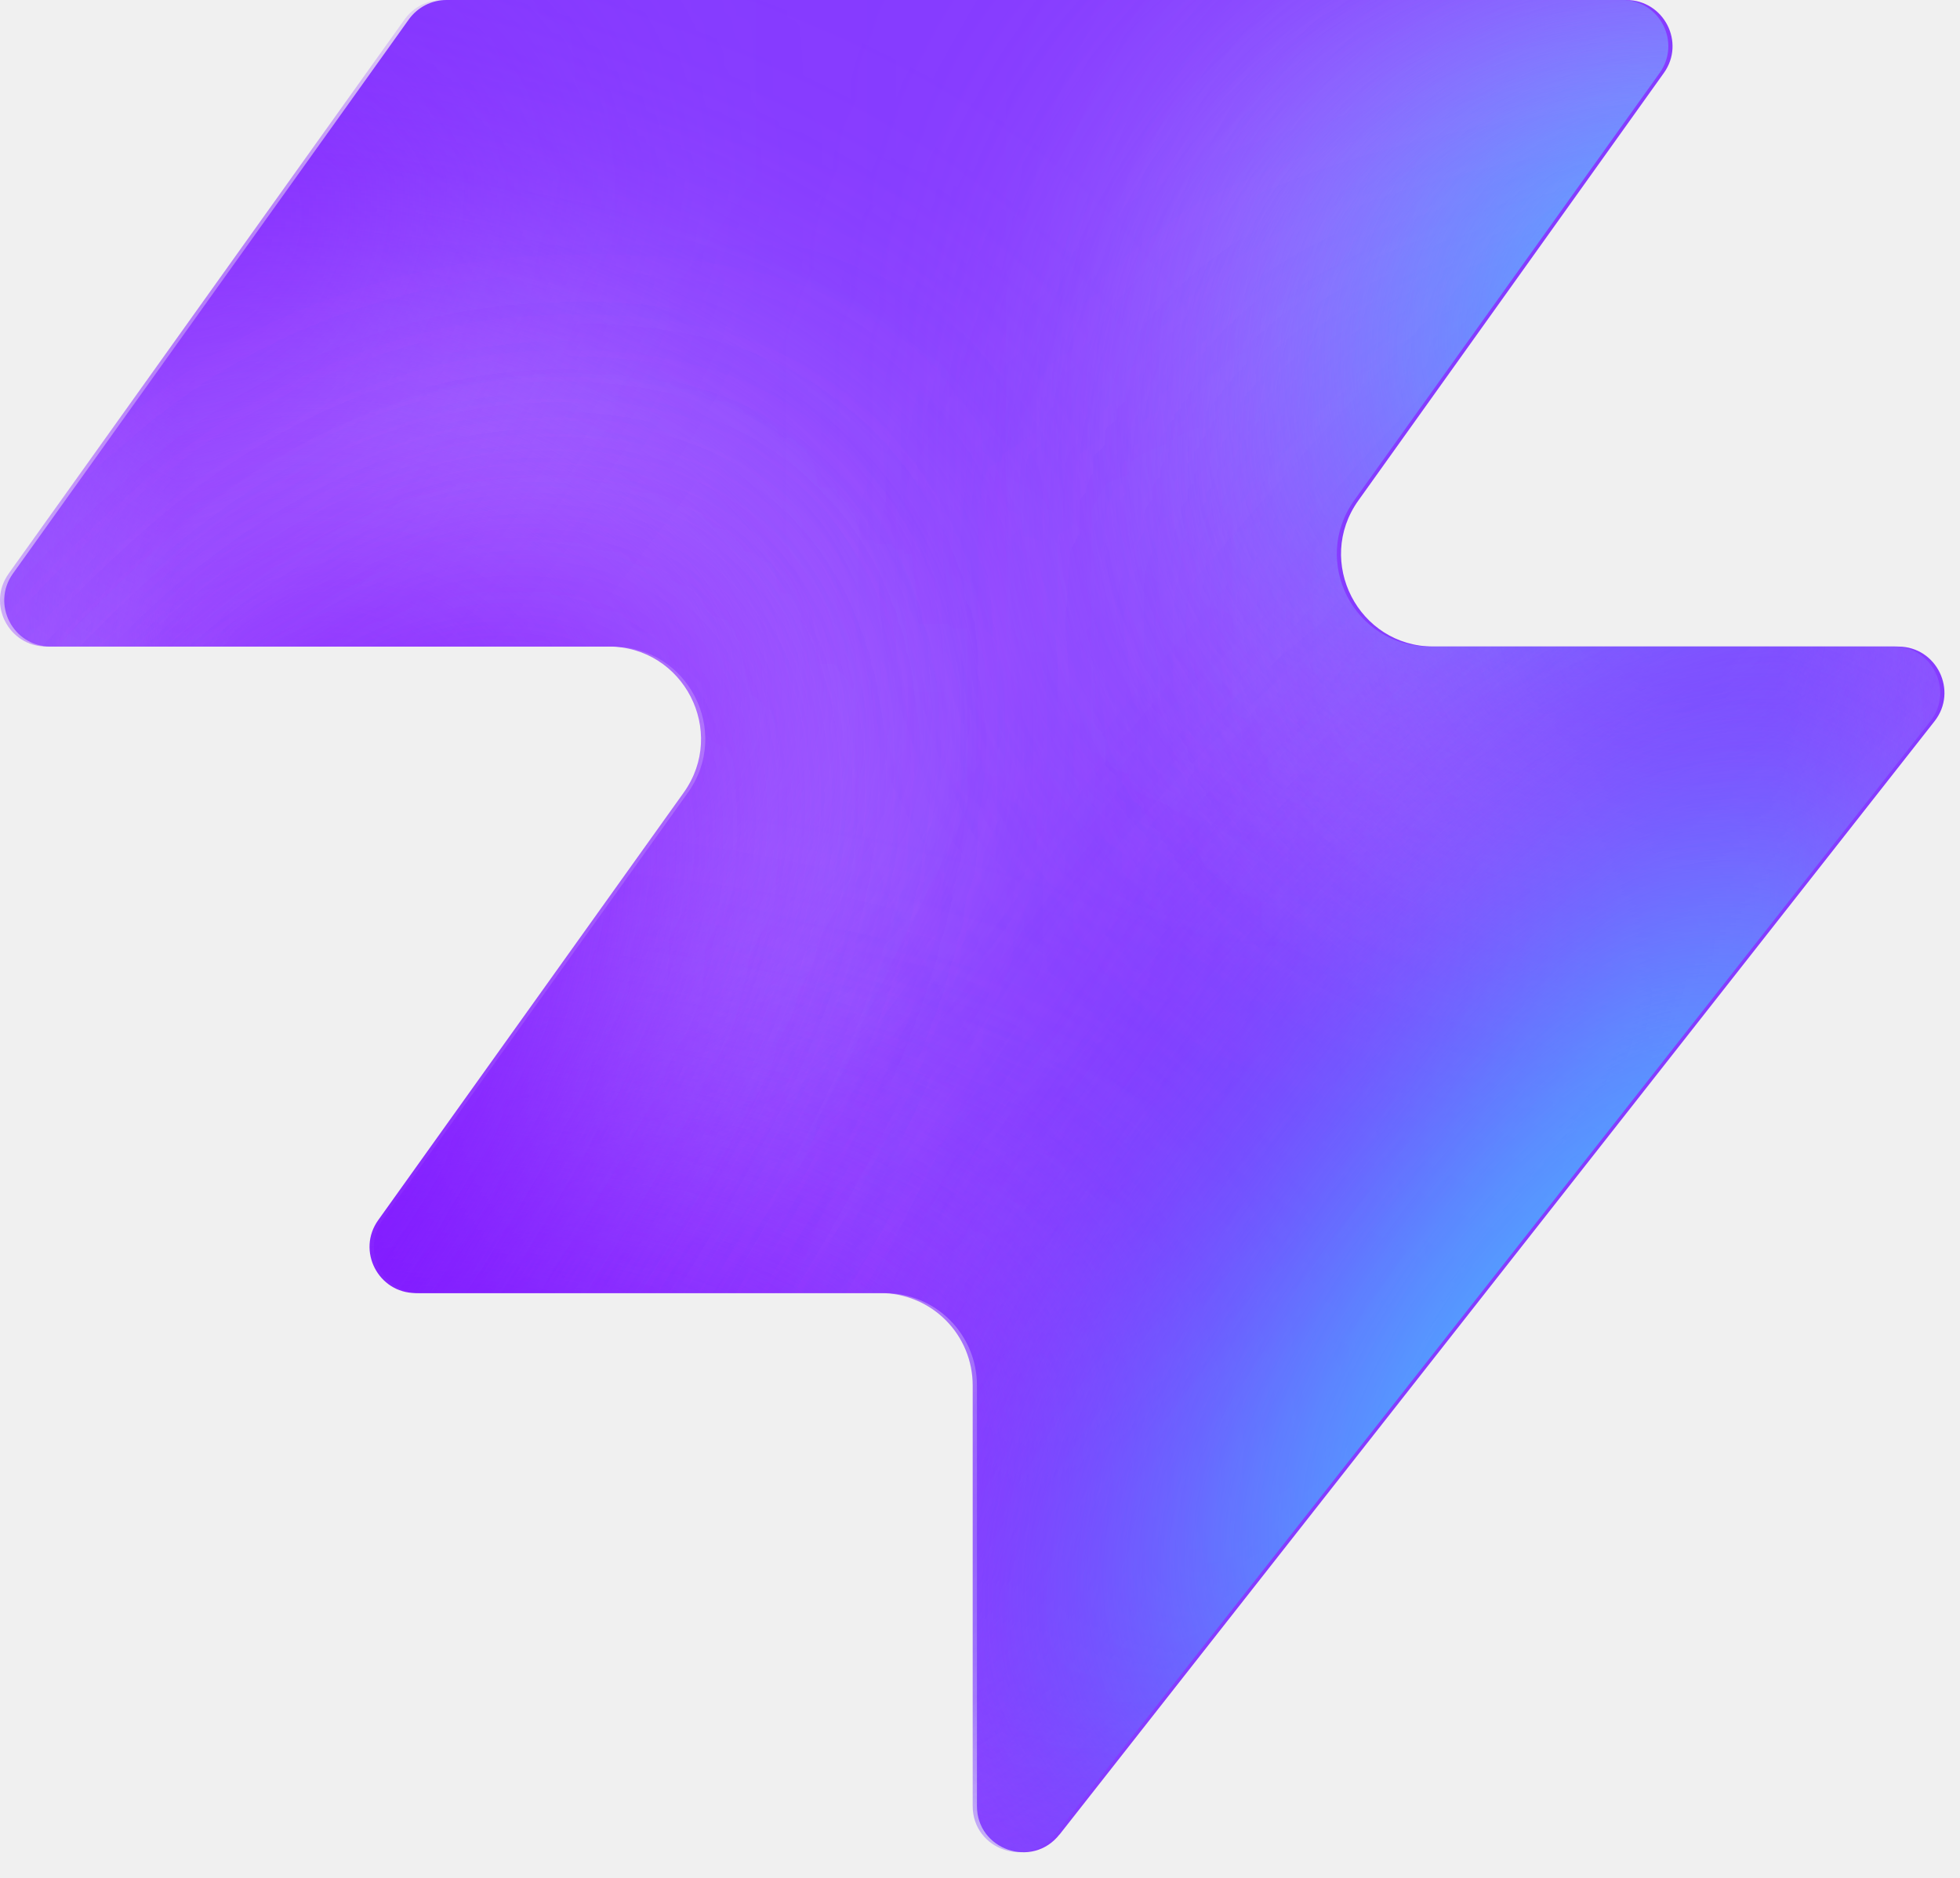
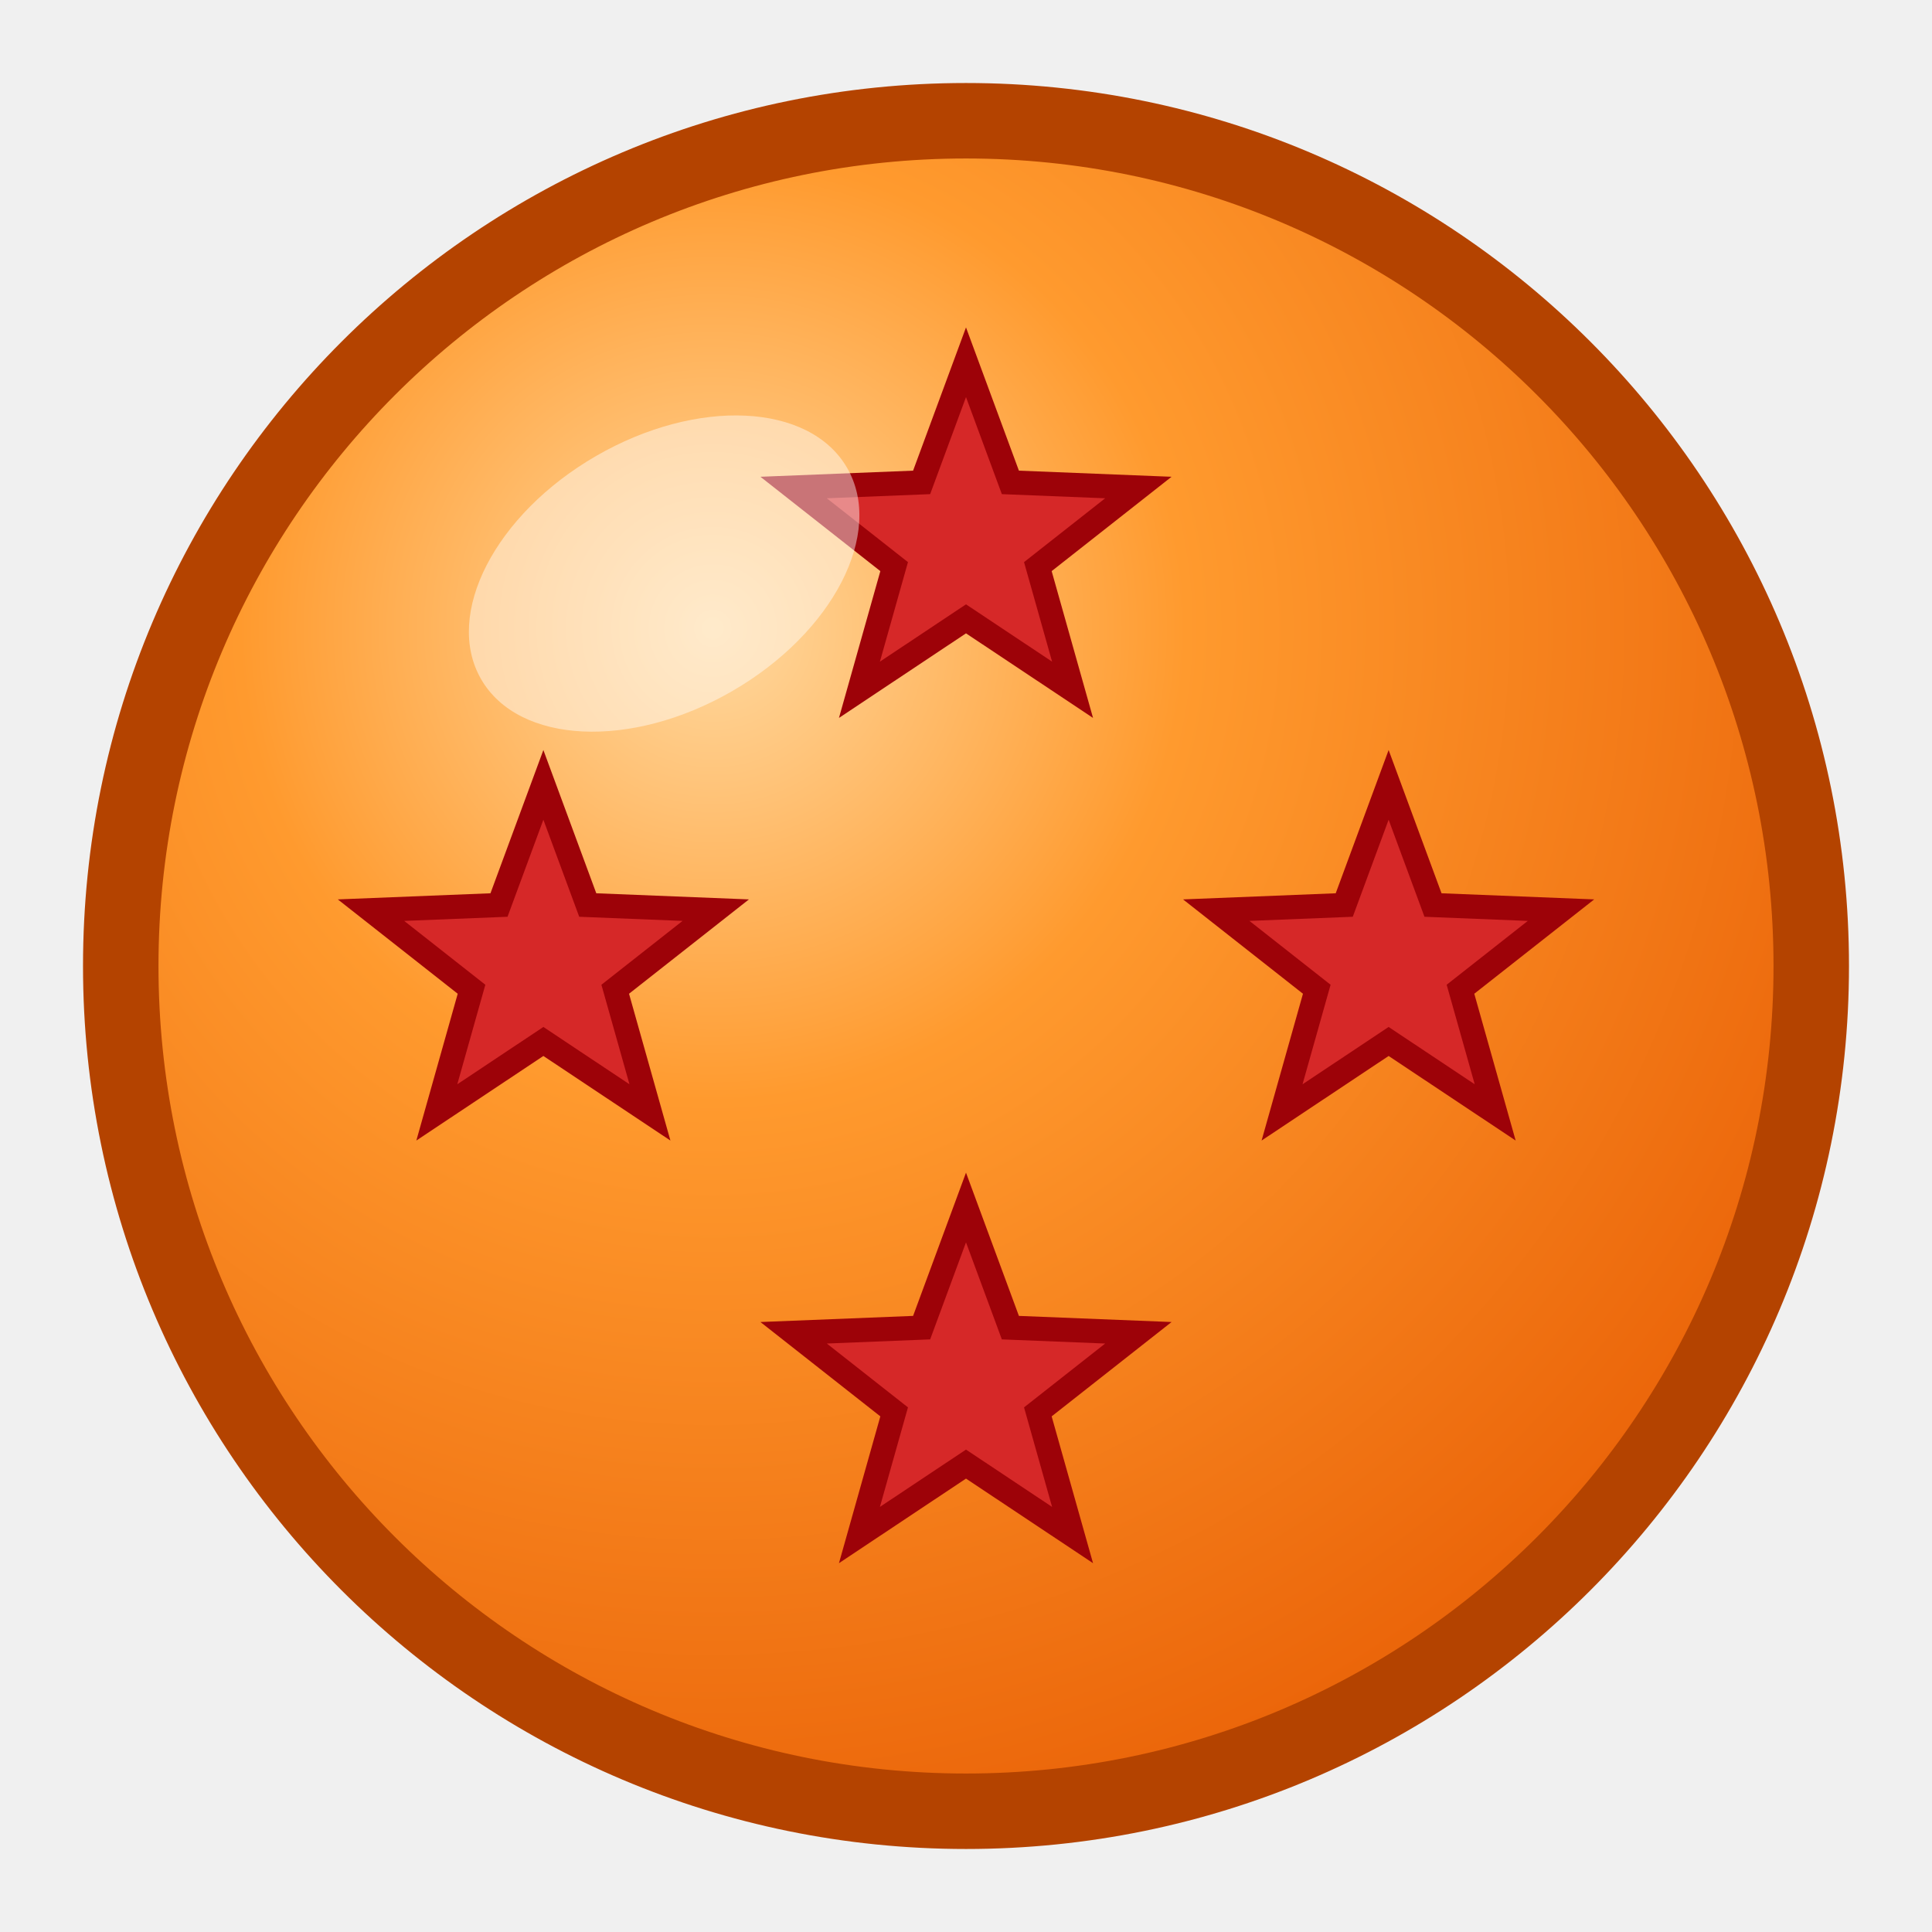
- <svg xmlns="http://www.w3.org/2000/svg" width="48" height="46" fill="none" viewBox="0 0 48 46">
-   <path fill="#863bff" d="M25.946 44.938c-.664.845-2.021.375-2.021-.698V33.937a2.26 2.26 0 0 0-2.262-2.262H10.287c-.92 0-1.456-1.04-.92-1.788l7.48-10.471c1.07-1.497 0-3.578-1.842-3.578H1.237c-.92 0-1.456-1.04-.92-1.788L10.013.474c.214-.297.556-.474.92-.474h28.894c.92 0 1.456 1.04.92 1.788l-7.48 10.471c-1.07 1.498 0 3.579 1.842 3.579h11.377c.943 0 1.473 1.088.89 1.83L25.947 44.94z" style="fill:#863bff;fill:color(display-p3 .525 .23 1);fill-opacity:1" />
-   <mask id="a" width="48" height="46" x="0" y="0" maskUnits="userSpaceOnUse" style="mask-type:alpha">
-     <path fill="#000" d="M25.842 44.938c-.664.844-2.021.375-2.021-.698V33.937a2.26 2.26 0 0 0-2.262-2.262H10.183c-.92 0-1.456-1.04-.92-1.788l7.48-10.471c1.07-1.498 0-3.579-1.842-3.579H1.133c-.92 0-1.456-1.04-.92-1.787L9.91.473c.214-.297.556-.474.92-.474h28.894c.92 0 1.456 1.04.92 1.788l-7.48 10.471c-1.07 1.498 0 3.578 1.842 3.578h11.377c.943 0 1.473 1.088.89 1.832L25.843 44.94z" style="fill:#000;fill-opacity:1" />
-   </mask>
-   <g mask="url(#a)">
-     <g filter="url(#b)">
-       <ellipse cx="5.508" cy="14.704" fill="#ede6ff" rx="5.508" ry="14.704" style="fill:#ede6ff;fill:color(display-p3 .927 .903 1);fill-opacity:1" transform="matrix(.00324 1 1 -.00324 -4.47 31.516)" />
-     </g>
-     <g filter="url(#c)">
-       <ellipse cx="10.399" cy="29.851" fill="#ede6ff" rx="10.399" ry="29.851" style="fill:#ede6ff;fill:color(display-p3 .927 .903 1);fill-opacity:1" transform="matrix(.00324 1 1 -.00324 -39.328 7.883)" />
-     </g>
-     <g filter="url(#d)">
-       <ellipse cx="5.508" cy="30.487" fill="#7e14ff" rx="5.508" ry="30.487" style="fill:#7e14ff;fill:color(display-p3 .492 .077 1);fill-opacity:1" transform="rotate(89.814 -25.913 -14.639)scale(1 -1)" />
-     </g>
-     <g filter="url(#e)">
-       <ellipse cx="5.508" cy="30.599" fill="#7e14ff" rx="5.508" ry="30.599" style="fill:#7e14ff;fill:color(display-p3 .492 .077 1);fill-opacity:1" transform="rotate(89.814 -32.644 -3.334)scale(1 -1)" />
-     </g>
-     <g filter="url(#f)">
-       <ellipse cx="5.508" cy="30.599" fill="#7e14ff" rx="5.508" ry="30.599" style="fill:#7e14ff;fill:color(display-p3 .492 .077 1);fill-opacity:1" transform="matrix(.00324 1 1 -.00324 -34.34 30.47)" />
-     </g>
-     <g filter="url(#g)">
-       <ellipse cx="14.072" cy="22.078" fill="#ede6ff" rx="14.072" ry="22.078" style="fill:#ede6ff;fill:color(display-p3 .927 .903 1);fill-opacity:1" transform="rotate(93.35 24.506 48.493)scale(-1 1)" />
-     </g>
-     <g filter="url(#h)">
-       <ellipse cx="3.47" cy="21.501" fill="#7e14ff" rx="3.47" ry="21.501" style="fill:#7e14ff;fill:color(display-p3 .492 .077 1);fill-opacity:1" transform="rotate(89.009 28.708 47.59)scale(-1 1)" />
-     </g>
-     <g filter="url(#i)">
-       <ellipse cx="3.47" cy="21.501" fill="#7e14ff" rx="3.47" ry="21.501" style="fill:#7e14ff;fill:color(display-p3 .492 .077 1);fill-opacity:1" transform="rotate(89.009 28.708 47.59)scale(-1 1)" />
-     </g>
-     <g filter="url(#j)">
-       <ellipse cx=".387" cy="8.972" fill="#7e14ff" rx="4.407" ry="29.108" style="fill:#7e14ff;fill:color(display-p3 .492 .077 1);fill-opacity:1" transform="rotate(39.51 .387 8.972)" />
-     </g>
-     <g filter="url(#k)">
-       <ellipse cx="47.523" cy="-6.092" fill="#7e14ff" rx="4.407" ry="29.108" style="fill:#7e14ff;fill:color(display-p3 .492 .077 1);fill-opacity:1" transform="rotate(37.892 47.523 -6.092)" />
-     </g>
-     <g filter="url(#l)">
-       <ellipse cx="41.412" cy="6.333" fill="#47bfff" rx="5.971" ry="9.665" style="fill:#47bfff;fill:color(display-p3 .28 .748 1);fill-opacity:1" transform="rotate(37.892 41.412 6.333)" />
-     </g>
-     <g filter="url(#m)">
-       <ellipse cx="-1.879" cy="38.332" fill="#7e14ff" rx="4.407" ry="29.108" style="fill:#7e14ff;fill:color(display-p3 .492 .077 1);fill-opacity:1" transform="rotate(37.892 -1.88 38.332)" />
-     </g>
-     <g filter="url(#n)">
-       <ellipse cx="-1.879" cy="38.332" fill="#7e14ff" rx="4.407" ry="29.108" style="fill:#7e14ff;fill:color(display-p3 .492 .077 1);fill-opacity:1" transform="rotate(37.892 -1.88 38.332)" />
-     </g>
-     <g filter="url(#o)">
-       <ellipse cx="35.651" cy="29.907" fill="#7e14ff" rx="4.407" ry="29.108" style="fill:#7e14ff;fill:color(display-p3 .492 .077 1);fill-opacity:1" transform="rotate(37.892 35.651 29.907)" />
-     </g>
-     <g filter="url(#p)">
-       <ellipse cx="38.418" cy="32.4" fill="#47bfff" rx="5.971" ry="15.297" style="fill:#47bfff;fill:color(display-p3 .28 .748 1);fill-opacity:1" transform="rotate(37.892 38.418 32.4)" />
-     </g>
+ <svg xmlns="http://www.w3.org/2000/svg" viewBox="0 0 64 64">
+   <defs>
+     <radialGradient id="db-ball" cx="35%" cy="30%" r="80%">
+       <stop offset="0%" stop-color="#FFD9A0" />
+       <stop offset="35%" stop-color="#FF9A2E" />
+       <stop offset="100%" stop-color="#E85D04" />
+     </radialGradient>
+   </defs>
+   <circle cx="32" cy="32" r="28" fill="url(#db-ball)" stroke="#B44300" stroke-width="2.5" />
+   <g fill="#D62828" stroke="#9D0208" stroke-width="0.8">
+     <polygon points="0,-6 1.47,-2.02 5.71,-1.85 2.38,0.77 3.53,4.85 0,2.5 -3.53,4.85 -2.38,0.77 -5.71,-1.85 -1.47,-2.02" transform="translate(32,18)" />
+     <polygon points="0,-6 1.47,-2.02 5.71,-1.85 2.38,0.77 3.53,4.85 0,2.5 -3.53,4.85 -2.38,0.77 -5.71,-1.85 -1.47,-2.02" transform="translate(18,32)" />
+     <polygon points="0,-6 1.47,-2.02 5.71,-1.85 2.38,0.77 3.53,4.85 0,2.5 -3.53,4.85 -2.38,0.77 -5.71,-1.85 -1.47,-2.02" transform="translate(46,32)" />
+     <polygon points="0,-6 1.47,-2.02 5.71,-1.85 2.38,0.77 3.53,4.85 0,2.5 -3.53,4.85 -2.38,0.77 -5.71,-1.85 -1.47,-2.02" transform="translate(32,46)" />
  </g>
-   <defs>
-     <filter id="b" width="60.045" height="41.654" x="-19.77" y="16.149" color-interpolation-filters="sRGB" filterUnits="userSpaceOnUse">
-       <feFlood flood-opacity="0" result="BackgroundImageFix" />
-       <feBlend in="SourceGraphic" in2="BackgroundImageFix" result="shape" />
-       <feGaussianBlur result="effect1_foregroundBlur_2002_17158" stdDeviation="7.659" />
-     </filter>
-     <filter id="c" width="90.34" height="51.437" x="-54.613" y="-7.533" color-interpolation-filters="sRGB" filterUnits="userSpaceOnUse">
-       <feFlood flood-opacity="0" result="BackgroundImageFix" />
-       <feBlend in="SourceGraphic" in2="BackgroundImageFix" result="shape" />
-       <feGaussianBlur result="effect1_foregroundBlur_2002_17158" stdDeviation="7.659" />
-     </filter>
-     <filter id="d" width="79.355" height="29.4" x="-49.64" y="2.03" color-interpolation-filters="sRGB" filterUnits="userSpaceOnUse">
-       <feFlood flood-opacity="0" result="BackgroundImageFix" />
-       <feBlend in="SourceGraphic" in2="BackgroundImageFix" result="shape" />
-       <feGaussianBlur result="effect1_foregroundBlur_2002_17158" stdDeviation="4.596" />
-     </filter>
-     <filter id="e" width="79.579" height="29.4" x="-45.045" y="20.029" color-interpolation-filters="sRGB" filterUnits="userSpaceOnUse">
-       <feFlood flood-opacity="0" result="BackgroundImageFix" />
-       <feBlend in="SourceGraphic" in2="BackgroundImageFix" result="shape" />
-       <feGaussianBlur result="effect1_foregroundBlur_2002_17158" stdDeviation="4.596" />
-     </filter>
-     <filter id="f" width="79.579" height="29.4" x="-43.513" y="21.178" color-interpolation-filters="sRGB" filterUnits="userSpaceOnUse">
-       <feFlood flood-opacity="0" result="BackgroundImageFix" />
-       <feBlend in="SourceGraphic" in2="BackgroundImageFix" result="shape" />
-       <feGaussianBlur result="effect1_foregroundBlur_2002_17158" stdDeviation="4.596" />
-     </filter>
-     <filter id="g" width="74.749" height="58.852" x="15.756" y="-17.901" color-interpolation-filters="sRGB" filterUnits="userSpaceOnUse">
-       <feFlood flood-opacity="0" result="BackgroundImageFix" />
-       <feBlend in="SourceGraphic" in2="BackgroundImageFix" result="shape" />
-       <feGaussianBlur result="effect1_foregroundBlur_2002_17158" stdDeviation="7.659" />
-     </filter>
-     <filter id="h" width="61.377" height="25.362" x="23.548" y="2.284" color-interpolation-filters="sRGB" filterUnits="userSpaceOnUse">
-       <feFlood flood-opacity="0" result="BackgroundImageFix" />
-       <feBlend in="SourceGraphic" in2="BackgroundImageFix" result="shape" />
-       <feGaussianBlur result="effect1_foregroundBlur_2002_17158" stdDeviation="4.596" />
-     </filter>
-     <filter id="i" width="61.377" height="25.362" x="23.548" y="2.284" color-interpolation-filters="sRGB" filterUnits="userSpaceOnUse">
-       <feFlood flood-opacity="0" result="BackgroundImageFix" />
-       <feBlend in="SourceGraphic" in2="BackgroundImageFix" result="shape" />
-       <feGaussianBlur result="effect1_foregroundBlur_2002_17158" stdDeviation="4.596" />
-     </filter>
-     <filter id="j" width="56.045" height="63.649" x="-27.636" y="-22.853" color-interpolation-filters="sRGB" filterUnits="userSpaceOnUse">
-       <feFlood flood-opacity="0" result="BackgroundImageFix" />
-       <feBlend in="SourceGraphic" in2="BackgroundImageFix" result="shape" />
-       <feGaussianBlur result="effect1_foregroundBlur_2002_17158" stdDeviation="4.596" />
-     </filter>
-     <filter id="k" width="54.814" height="64.646" x="20.116" y="-38.415" color-interpolation-filters="sRGB" filterUnits="userSpaceOnUse">
-       <feFlood flood-opacity="0" result="BackgroundImageFix" />
-       <feBlend in="SourceGraphic" in2="BackgroundImageFix" result="shape" />
-       <feGaussianBlur result="effect1_foregroundBlur_2002_17158" stdDeviation="4.596" />
-     </filter>
-     <filter id="l" width="33.541" height="35.313" x="24.641" y="-11.323" color-interpolation-filters="sRGB" filterUnits="userSpaceOnUse">
-       <feFlood flood-opacity="0" result="BackgroundImageFix" />
-       <feBlend in="SourceGraphic" in2="BackgroundImageFix" result="shape" />
-       <feGaussianBlur result="effect1_foregroundBlur_2002_17158" stdDeviation="4.596" />
-     </filter>
-     <filter id="m" width="54.814" height="64.646" x="-29.286" y="6.009" color-interpolation-filters="sRGB" filterUnits="userSpaceOnUse">
-       <feFlood flood-opacity="0" result="BackgroundImageFix" />
-       <feBlend in="SourceGraphic" in2="BackgroundImageFix" result="shape" />
-       <feGaussianBlur result="effect1_foregroundBlur_2002_17158" stdDeviation="4.596" />
-     </filter>
-     <filter id="n" width="54.814" height="64.646" x="-29.286" y="6.009" color-interpolation-filters="sRGB" filterUnits="userSpaceOnUse">
-       <feFlood flood-opacity="0" result="BackgroundImageFix" />
-       <feBlend in="SourceGraphic" in2="BackgroundImageFix" result="shape" />
-       <feGaussianBlur result="effect1_foregroundBlur_2002_17158" stdDeviation="4.596" />
-     </filter>
-     <filter id="o" width="54.814" height="64.646" x="8.244" y="-2.416" color-interpolation-filters="sRGB" filterUnits="userSpaceOnUse">
-       <feFlood flood-opacity="0" result="BackgroundImageFix" />
-       <feBlend in="SourceGraphic" in2="BackgroundImageFix" result="shape" />
-       <feGaussianBlur result="effect1_foregroundBlur_2002_17158" stdDeviation="4.596" />
-     </filter>
-     <filter id="p" width="39.409" height="43.623" x="18.713" y="10.588" color-interpolation-filters="sRGB" filterUnits="userSpaceOnUse">
-       <feFlood flood-opacity="0" result="BackgroundImageFix" />
-       <feBlend in="SourceGraphic" in2="BackgroundImageFix" result="shape" />
-       <feGaussianBlur result="effect1_foregroundBlur_2002_17158" stdDeviation="4.596" />
-     </filter>
-   </defs>
+   <ellipse cx="22" cy="19" rx="7" ry="4.5" fill="#FFFFFF" opacity="0.45" transform="rotate(-30 22 19)" />
</svg>
